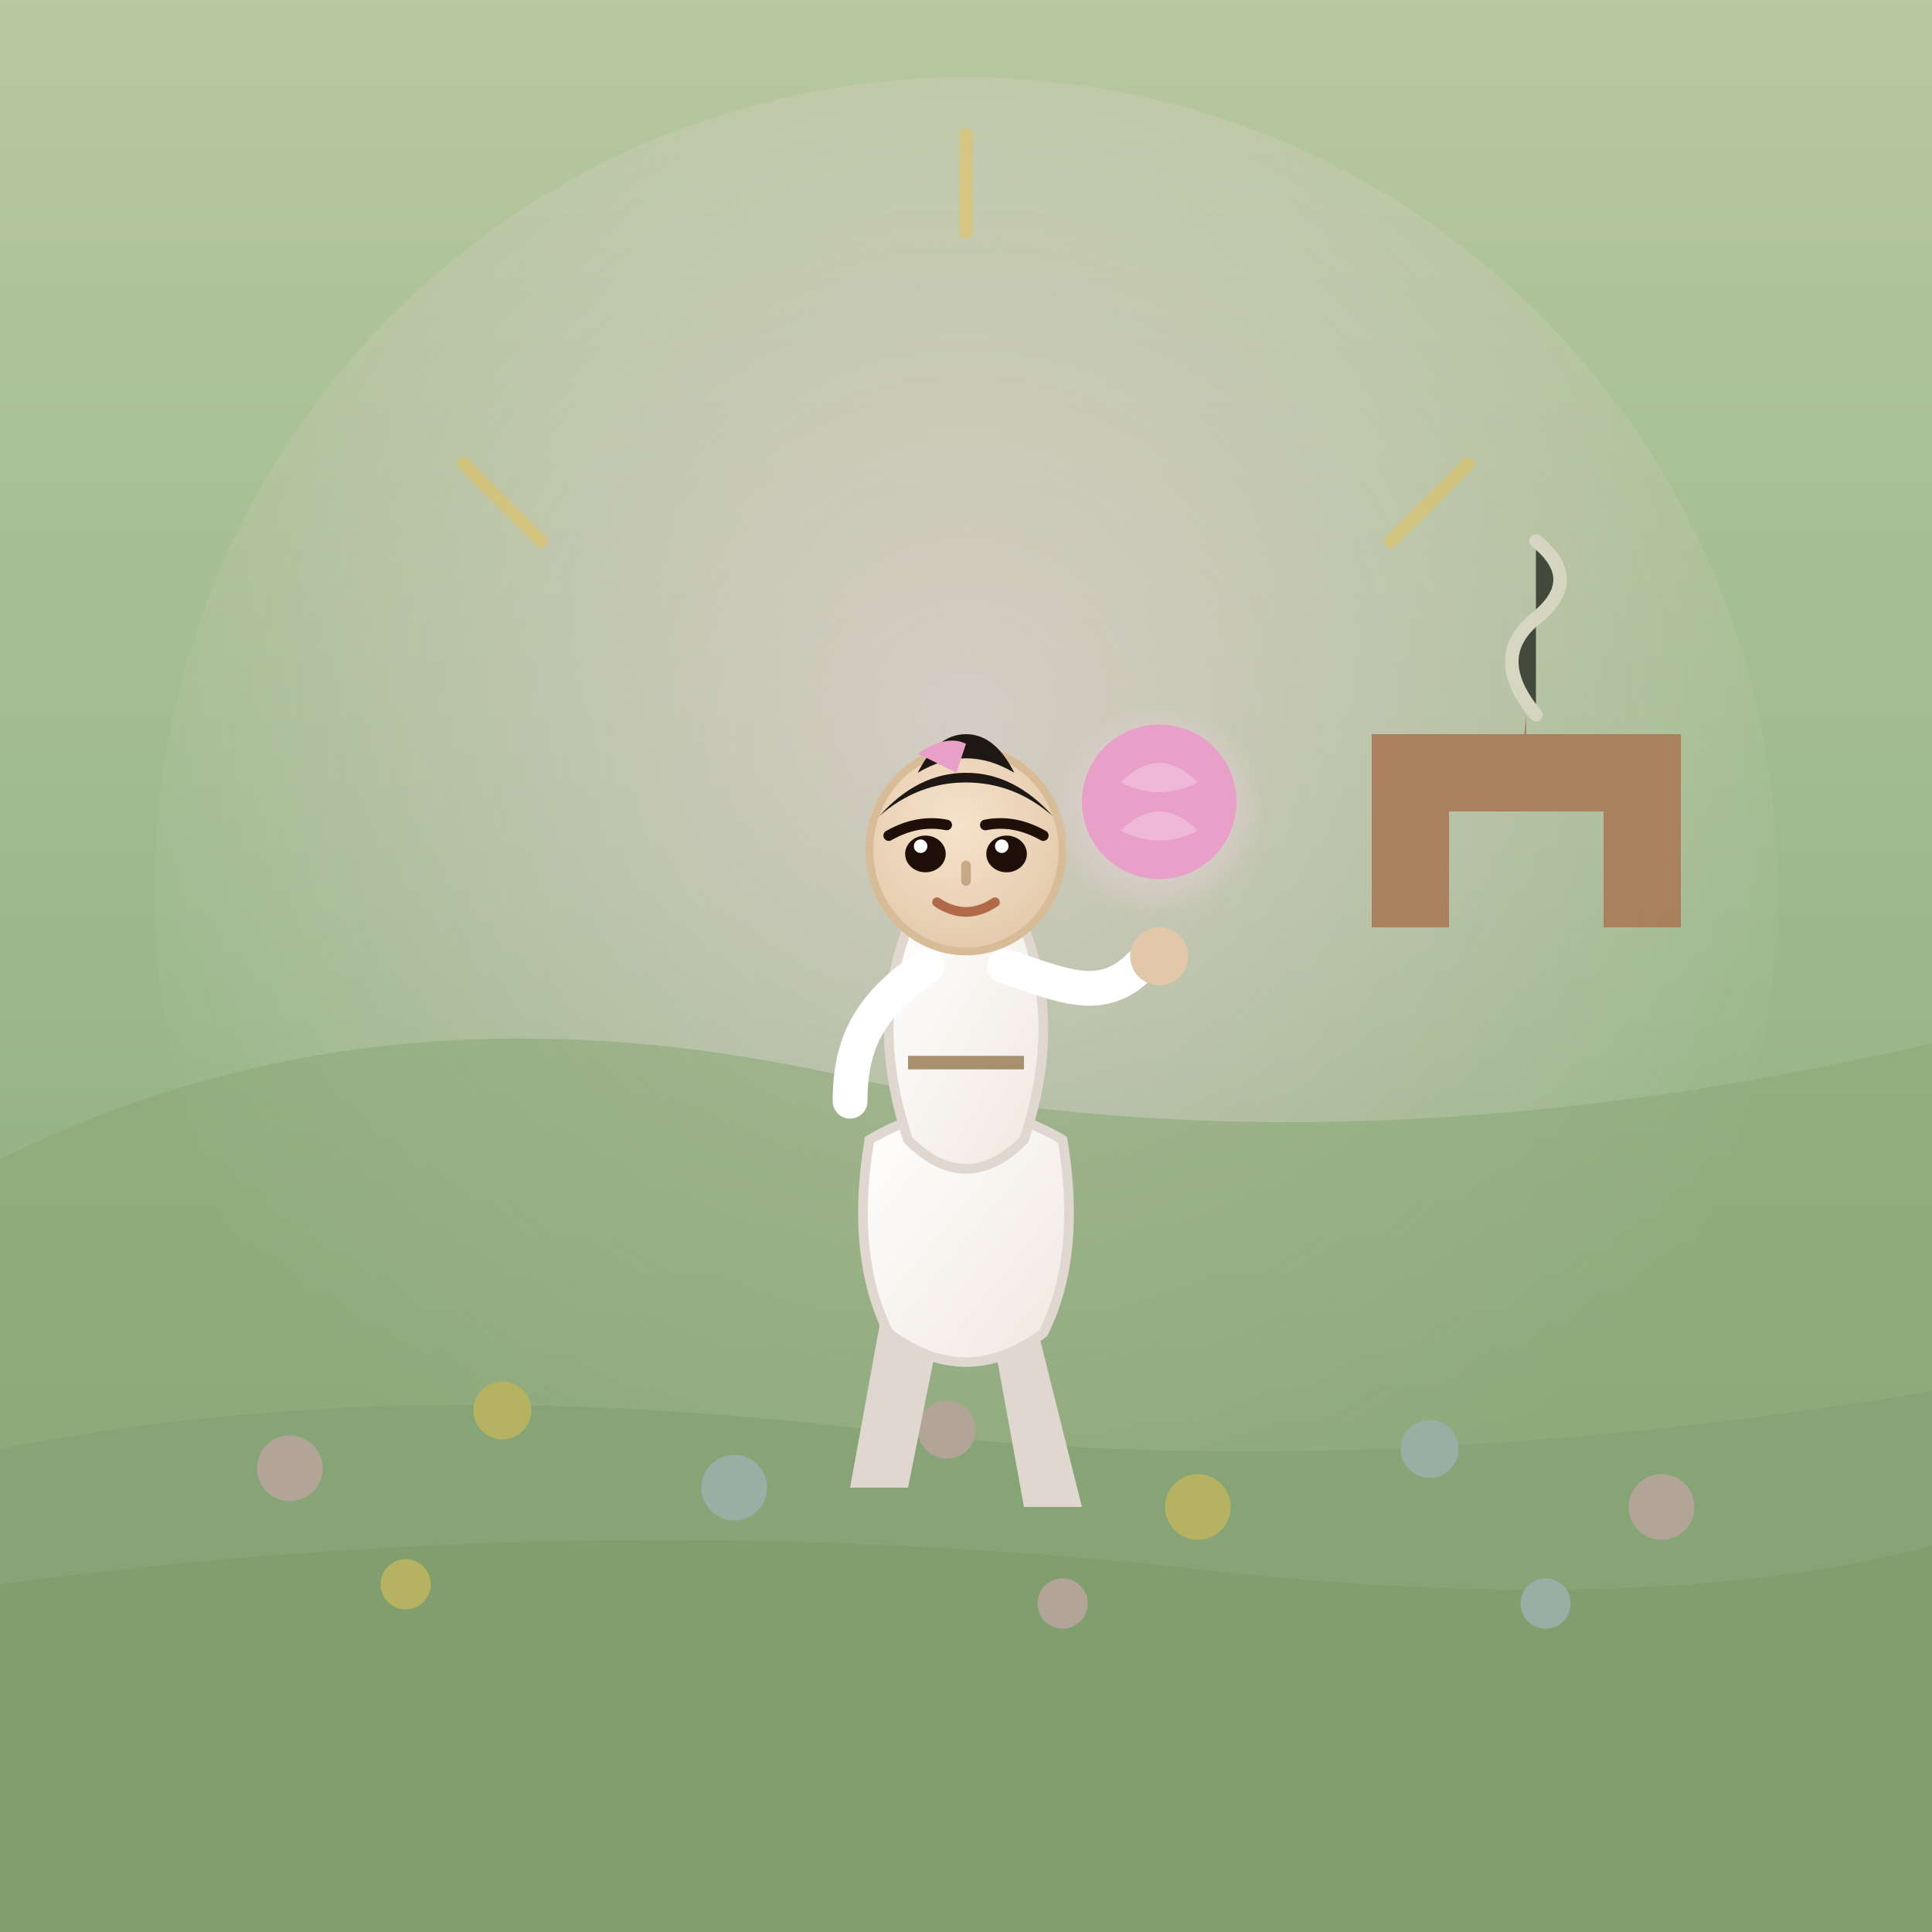
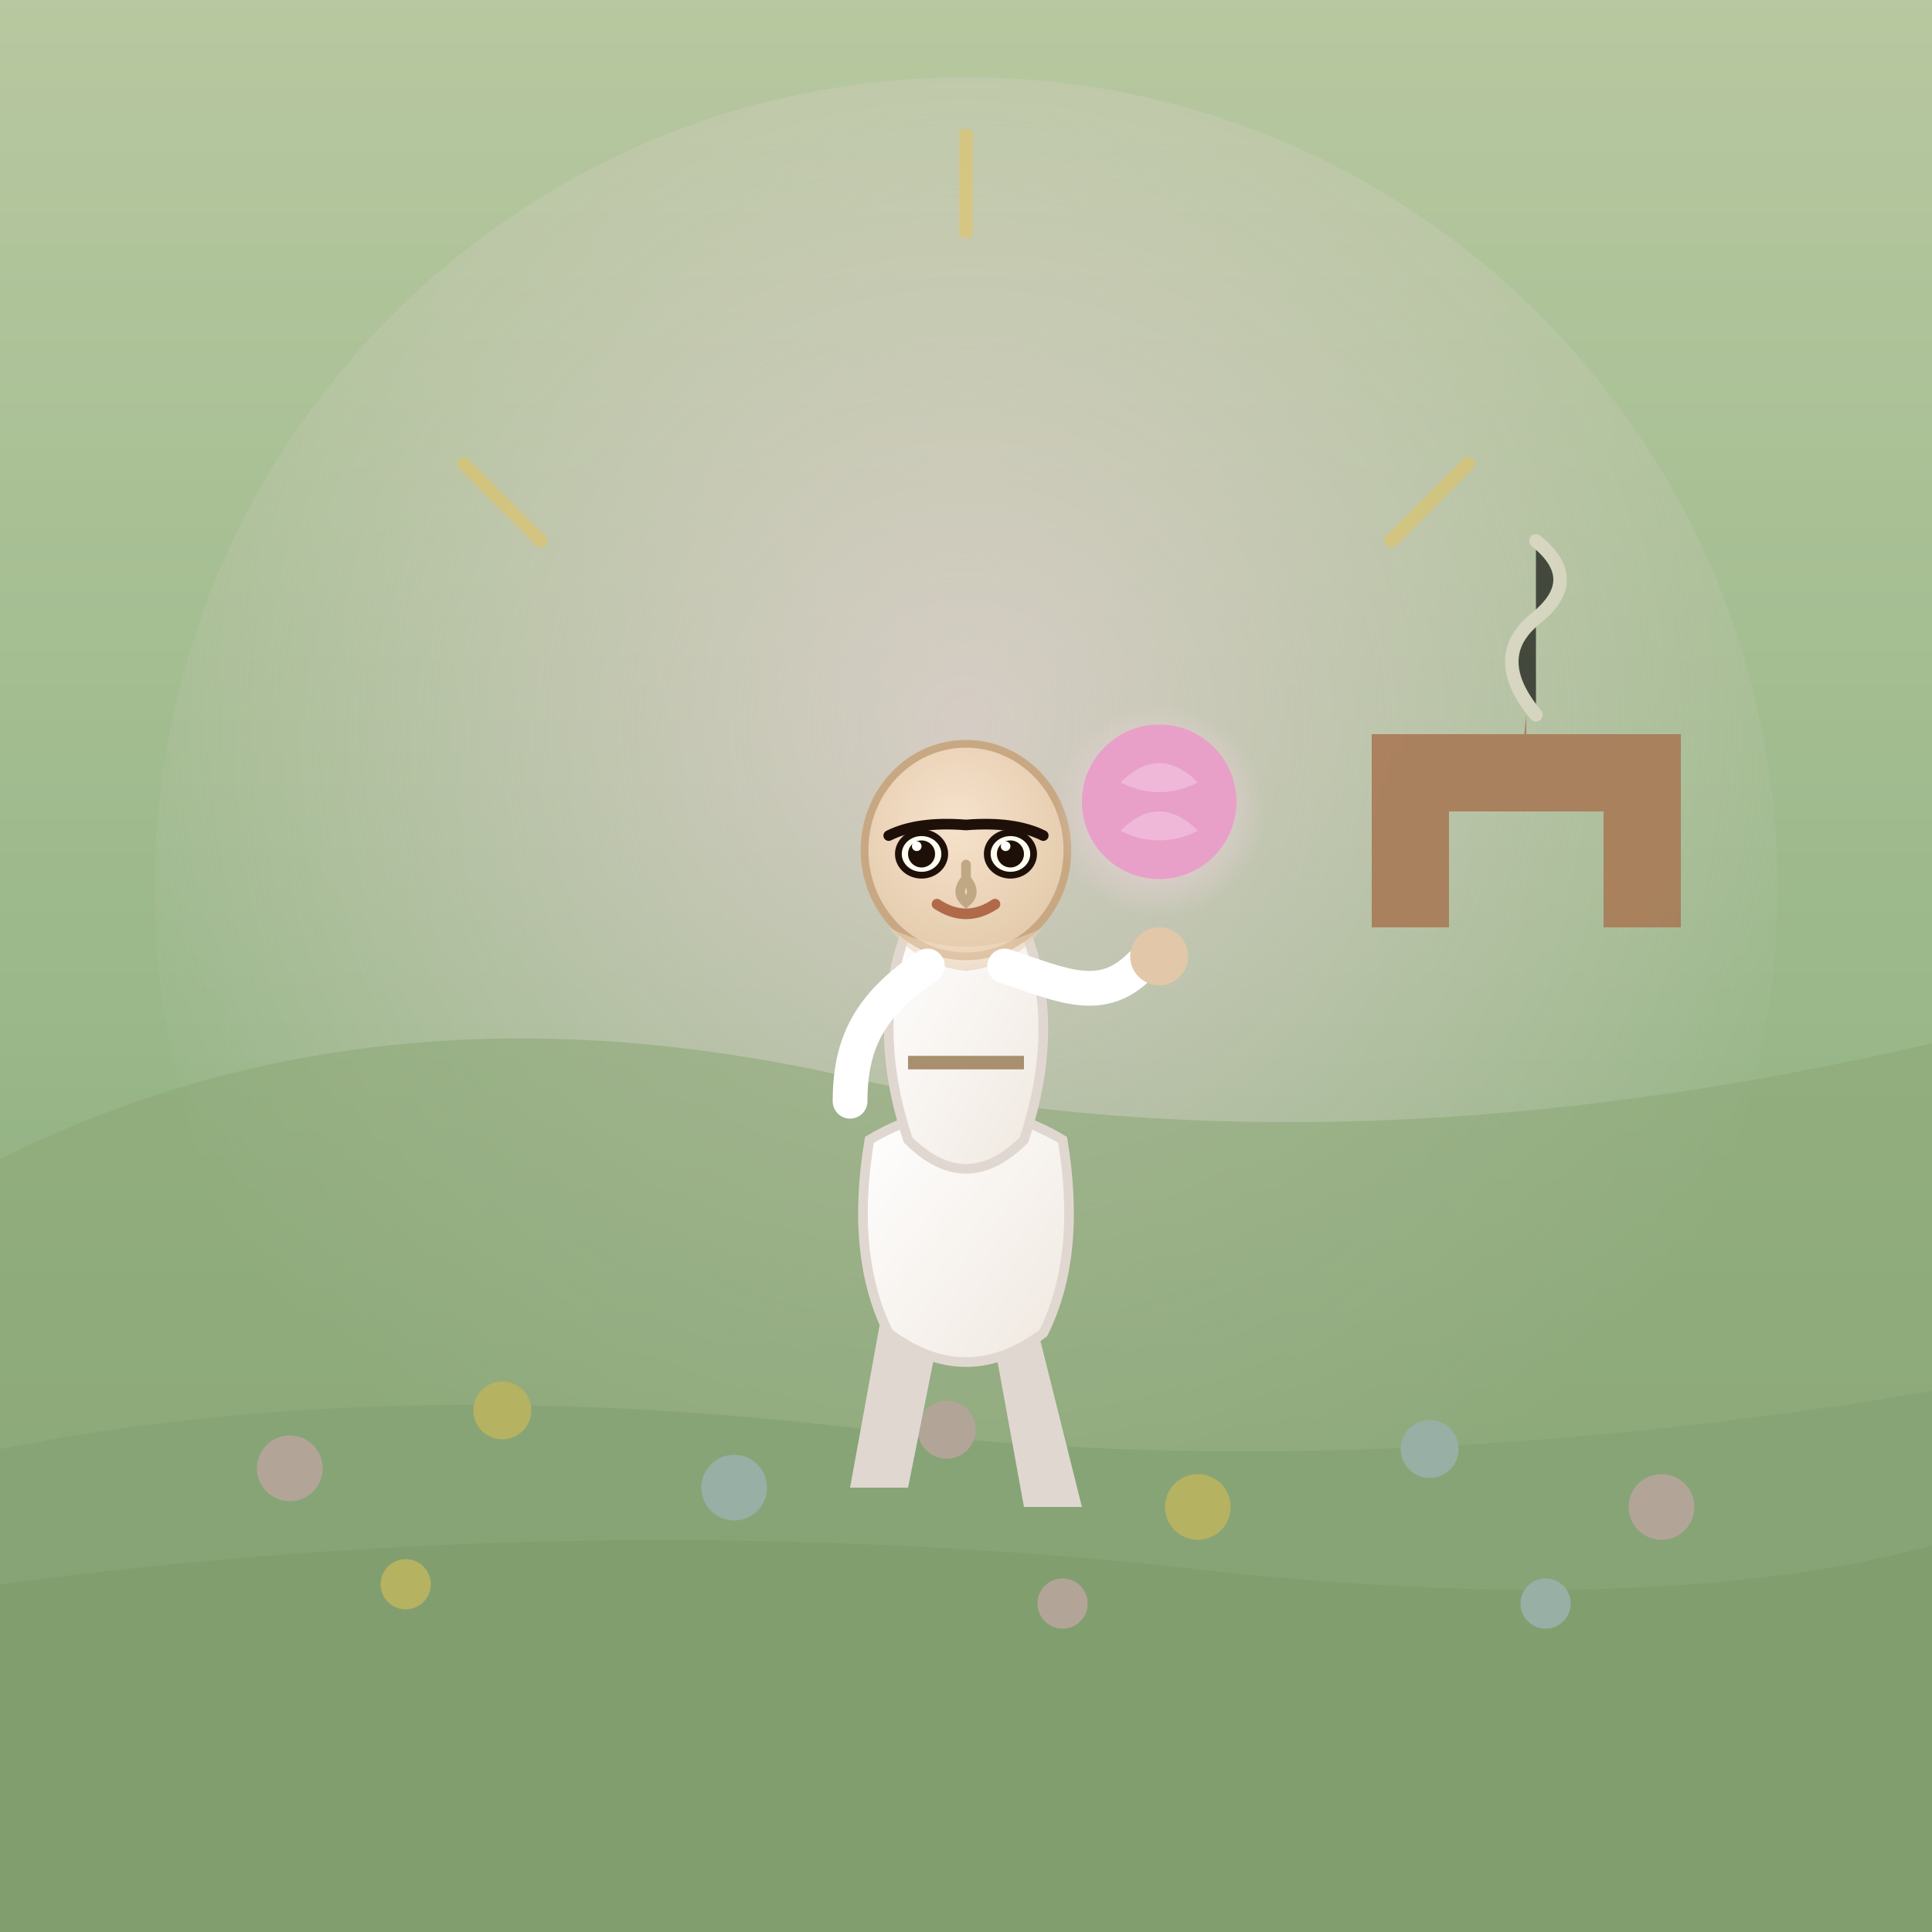
<svg xmlns="http://www.w3.org/2000/svg" viewBox="0 0 200 200" role="img" aria-label="何仙姑·六阶·花中真仙·花开满山泽被山水">
  <defs>
    <linearGradient id="bg" x1="0" y1="0" x2="0" y2="1">
      <stop offset="0%" stop-color="#B8C8A0" />
      <stop offset="52%" stop-color="#9AB88A" />
      <stop offset="100%" stop-color="#7E9E72" />
    </linearGradient>
    <radialGradient id="aura" cx="50%" cy="40%" r="55%">
      <stop offset="0%" stop-color="#F8D8E8" stop-opacity="0.6" />
      <stop offset="100%" stop-color="#F8D8E8" stop-opacity="0" />
    </radialGradient>
    <radialGradient id="lotus" cx="50%" cy="50%" r="50%">
      <stop offset="0%" stop-color="#F8D8E8" stop-opacity="0.95" />
      <stop offset="100%" stop-color="#F8D8E8" stop-opacity="0" />
    </radialGradient>
    <linearGradient id="gown" x1="0" y1="0" x2="1" y2="1">
      <stop offset="0%" stop-color="#FFFFFF" />
      <stop offset="100%" stop-color="#F0E8E0" />
    </linearGradient>
    <radialGradient id="skin" cx="45%" cy="38%" r="70%">
      <stop offset="0%" stop-color="#F6E2CC" />
      <stop offset="100%" stop-color="#E2C8A8" />
    </radialGradient>
    <g id="hexiangu-face">
-       <ellipse cx="0" cy="0" rx="10" ry="10.5" fill="url(#skin)" stroke="#D8BC98" stroke-width="0.8" />
-       <path d="M -5 -8 Q 0 -11 5 -8 Q 3 -12 0 -12 Q -3 -12 -5 -8 Z" fill="#1E1814" />
-       <path d="M -5 -10 Q -2 -12 0 -11 L -1 -8 Z" fill="#E8A0C8" />
-       <path d="M -9 -3.5 Q -5 -8 0 -8 Q 5 -8 9 -3.5 Q 5 -7 0 -7 Q -5 -7 -9 -3.5 Z" fill="#1E1814" />
-       <path d="M -8 -1.5 Q -5 -3.2 -2 -2.6 M 8 -1.5 Q 5 -3.2 2 -2.6" stroke="#1E1008" stroke-width="1.1" stroke-linecap="round" fill="none" />
-       <ellipse cx="-4.2" cy="0.4" rx="2.1" ry="1.9" fill="#1E1008" />
-       <ellipse cx="4.2" cy="0.4" rx="2.1" ry="1.9" fill="#1E1008" />
-       <circle cx="-4.7" cy="-0.4" r="0.7" fill="#FFF" />
-       <circle cx="3.7" cy="-0.4" r="0.7" fill="#FFF" />
-       <path d="M 0 1.6 L 0 3.2" stroke="#C8A884" stroke-width="1" stroke-linecap="round" />
-       <path d="M -3 5.4 Q 0 7.4 3 5.4" fill="none" stroke="#B06A4A" stroke-width="1" stroke-linecap="round" />
+       <ellipse cx="0" cy="0" rx="10.5" ry="11" fill="url(#skin)" stroke="#C8A882" stroke-width="0.8" />
+       <path d="M -8 8 Q 0 12 8 8 Q 5 12 0 12.5 Q -5 12 -8 8 Z" fill="url(#skin)" opacity="0.6" />
+       <path d="M -8 -1.5 Q -5 -3 0 -2.6 Q 5 -3 8 -1.5" stroke="#1E1008" stroke-width="1.1" stroke-linecap="round" fill="none" />
+       <ellipse cx="-4.6" cy="0.4" rx="2.4" ry="2.2" fill="#FFFDF2" stroke="#1E1008" stroke-width="0.7" />
+       <ellipse cx="4.6" cy="0.4" rx="2.4" ry="2.2" fill="#FFFDF2" stroke="#1E1008" stroke-width="0.7" />
+       <circle cx="-4.6" cy="0.4" r="1.4" fill="#1E1008" />
+       <circle cx="4.6" cy="0.4" r="1.4" fill="#1E1008" />
+       <circle cx="-5.1" cy="-0.4" r="0.5" fill="#FFF" />
+       <circle cx="4.1" cy="-0.4" r="0.5" fill="#FFF" />
+       <path d="M 0 1.5 L 0 3 Q 1.2 4.4 0 5.4 Q -1.2 4.4 0 3" fill="none" stroke="#C0A884" stroke-width="1" stroke-linecap="round" />
+       <path d="M -3 5.6 Q 0 7.6 3 5.6" fill="none" stroke="#B06A4A" stroke-width="1.1" stroke-linecap="round" />
    </g>
  </defs>
  <rect width="200" height="200" fill="url(#bg)" />
  <circle cx="100" cy="92" r="84" fill="url(#aura)">
    <animate attributeName="opacity" values="0.6;0.35;0.6" dur="3.2s" repeatCount="indefinite" />
  </circle>
  <g>
    <path d="M 0 150 Q 40 142 90 148 Q 140 154 200 144 L 200 200 L 0 200 Z" fill="#7E9E72" />
    <path d="M 0 164 Q 60 156 120 162 Q 170 168 200 160 L 200 200 L 0 200 Z" fill="#6E8E62" />
  </g>
  <g>
    <circle cx="30" cy="152" r="3.4" fill="#E8A0C8" />
    <circle cx="52" cy="146" r="3" fill="#F0C040" />
    <circle cx="76" cy="154" r="3.4" fill="#A8B8E8" />
    <circle cx="98" cy="148" r="3" fill="#E8A0C8" />
    <circle cx="124" cy="156" r="3.4" fill="#F0C040" />
    <circle cx="148" cy="150" r="3" fill="#A8B8E8" />
    <circle cx="172" cy="156" r="3.4" fill="#E8A0C8" />
    <circle cx="42" cy="164" r="2.6" fill="#F0C040" />
    <circle cx="110" cy="166" r="2.6" fill="#E8A0C8" />
    <circle cx="160" cy="166" r="2.6" fill="#A8B8E8" />
  </g>
  <g fill="#E8A0C8" opacity="0.6">
    <circle cx="64" cy="158">
      <animate attributeName="cy" values="158;154;158" dur="2.6s" repeatCount="indefinite" />
      <animate attributeName="opacity" values="0.6;0.2;0.6" dur="2.6s" repeatCount="indefinite" />
    </circle>
    <circle cx="136" cy="160">
      <animate attributeName="cy" values="160;156;160" dur="3s" repeatCount="indefinite" />
      <animate attributeName="opacity" values="0.6;0.2;0.6" dur="3s" repeatCount="indefinite" />
    </circle>
  </g>
  <path d="M 0 120 Q 40 100 90 112 Q 140 122 200 108 L 200 200 L 0 200 Z" fill="#8EA878" opacity="0.6" />
  <g opacity="0.9">
    <path d="M 150 96 L 150 84 L 166 84 L 166 96 L 174 96 L 174 76 L 142 76 L 142 96 Z" fill="#A87A56" />
    <path d="M 158 84 L 158 74 L 157 84 Z" fill="#A87A56" />
    <path d="M 159 74 Q 154 68 159 64 Q 164 60 159 56" stroke="#E8E0D0" stroke-width="1.4" stroke-linecap="round" opacity="0.7">
      <animate attributeName="opacity" values="0.7;0.2;0.7" dur="3s" repeatCount="indefinite" />
    </path>
  </g>
  <path d="M 92 132 L 88 154 L 94 154 L 98 134 Z" fill="#E0D8D0" />
  <path d="M 106 132 L 112 156 L 106 156 L 102 134 Z" fill="#E0D8D0" />
  <path d="M 90 118 Q 88 130 92 138 Q 100 144 108 138 Q 112 130 110 118 Q 100 112 90 118 Z" fill="url(#gown)" stroke="#E0D8D0" stroke-width="1" />
  <path d="M 94 96 Q 90 106 94 118 Q 100 124 106 118 Q 110 106 106 96 Q 100 92 94 96 Z" fill="url(#gown)" stroke="#E0D8D0" stroke-width="1" />
  <path d="M 94 110 L 106 110" stroke="#A8906E" stroke-width="1.4" />
  <use href="#hexiangu-face" transform="translate(100,88) scale(1)" />
  <path d="M 96 100 C 90 104 88 108 88 114" fill="none" stroke="#FFFFFF" stroke-width="3.6" stroke-linecap="round" />
  <g>
    <animateTransform attributeName="transform" type="translate" values="0 0;1.5 -1;0 0" dur="3s" repeatCount="indefinite" />
    <path d="M 104 100 C 110 102 114 104 118 100" fill="none" stroke="#FFFFFF" stroke-width="3.6" stroke-linecap="round" />
    <circle cx="120" cy="99" r="3" fill="#E2C8A8" />
    <g>
      <circle cx="120" cy="84" r="11" fill="url(#lotus)">
        <animate attributeName="r" values="11;15;11" dur="3s" repeatCount="indefinite" />
      </circle>
      <circle cx="120" cy="83" r="8" fill="#E8A0C8" />
      <path d="M 116 81 Q 120 77 124 81 Q 120 83 116 81 Z" fill="#F0B8D8" />
      <path d="M 116 86 Q 120 82 124 86 Q 120 88 116 86 Z" fill="#F0B8D8" />
    </g>
  </g>
  <g fill="#F8D8E8">
    <circle cx="60" cy="118">
      <animate attributeName="cy" values="118;108;118" dur="3.2s" repeatCount="indefinite" />
      <animate attributeName="opacity" values="0.6;0.15;0.6" dur="3.2s" repeatCount="indefinite" />
    </circle>
    <circle cx="150" cy="112">
      <animate attributeName="cy" values="112;102;112" dur="3.6s" repeatCount="indefinite" />
      <animate attributeName="opacity" values="0.5;0.12;0.5" dur="3.6s" repeatCount="indefinite" />
    </circle>
    <circle cx="130" cy="70">
      <animate attributeName="cy" values="70;60;70" dur="3.4s" repeatCount="indefinite" />
      <animate attributeName="opacity" values="0.55;0.12;0.55" dur="3.4s" repeatCount="indefinite" />
    </circle>
  </g>
  <g stroke="#F0C040" stroke-width="1.4" opacity="0.4" stroke-linecap="round">
    <path d="M 100 24 L 100 14" />
    <path d="M 56 56 L 48 48" />
    <path d="M 144 56 L 152 48" />
  </g>
</svg>
